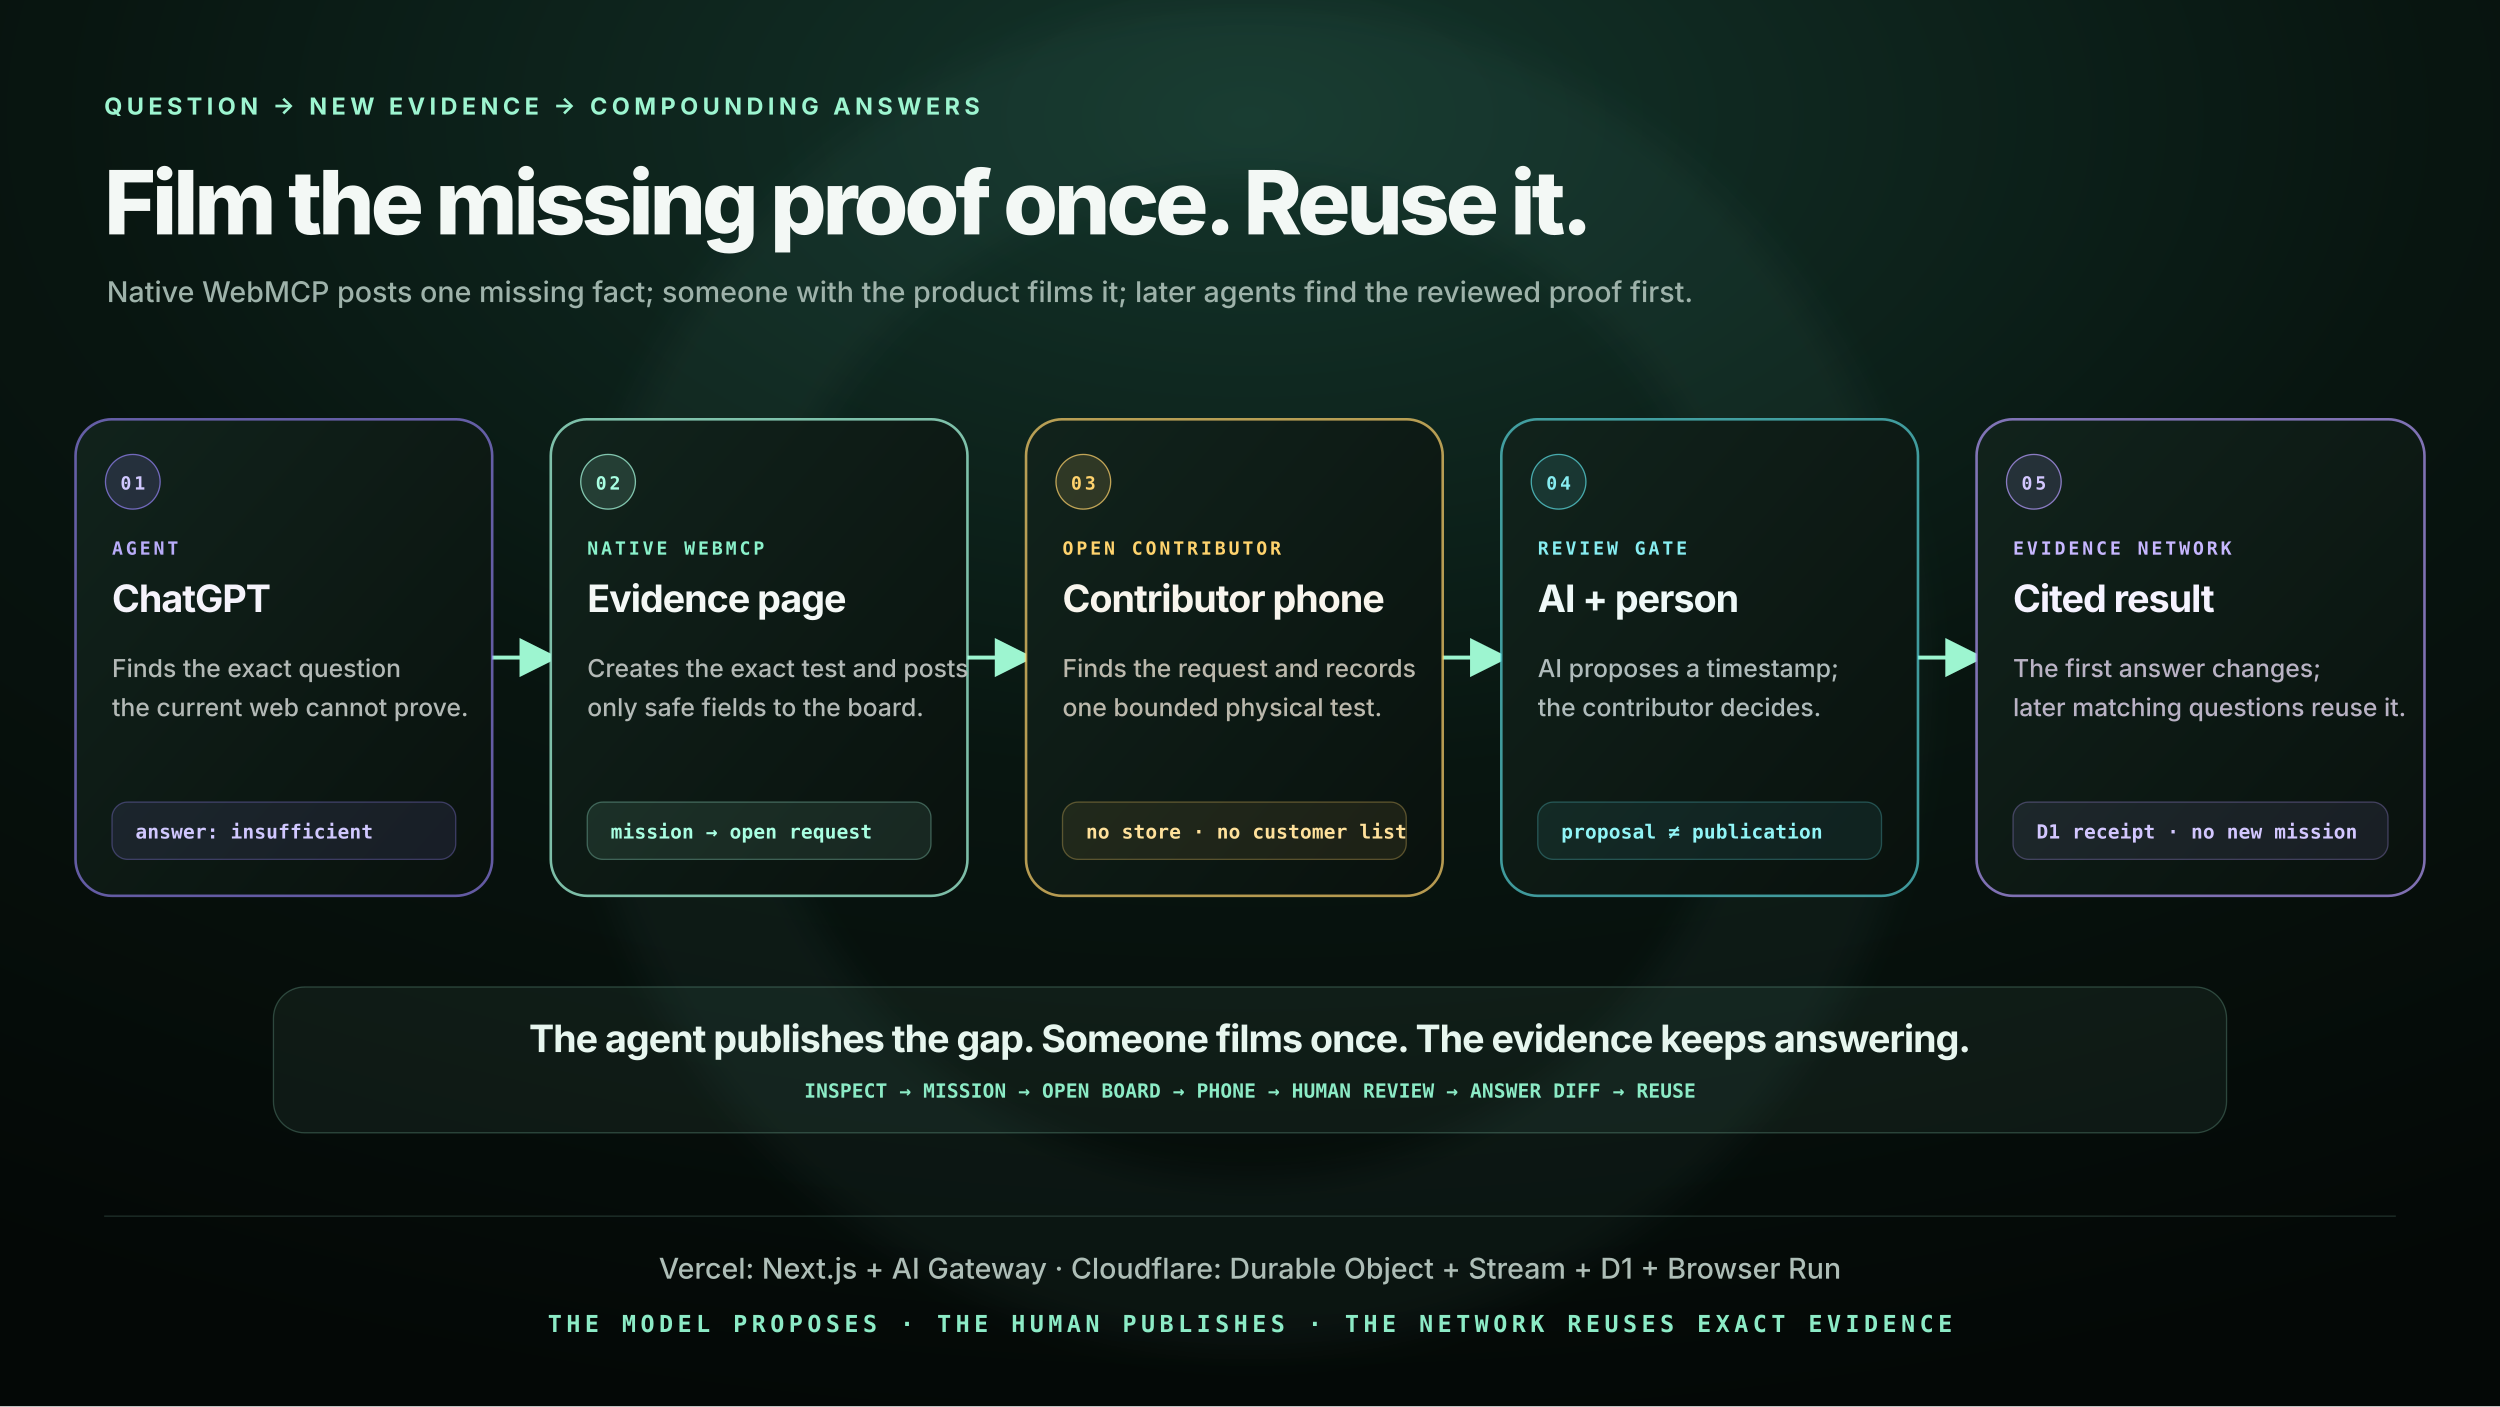
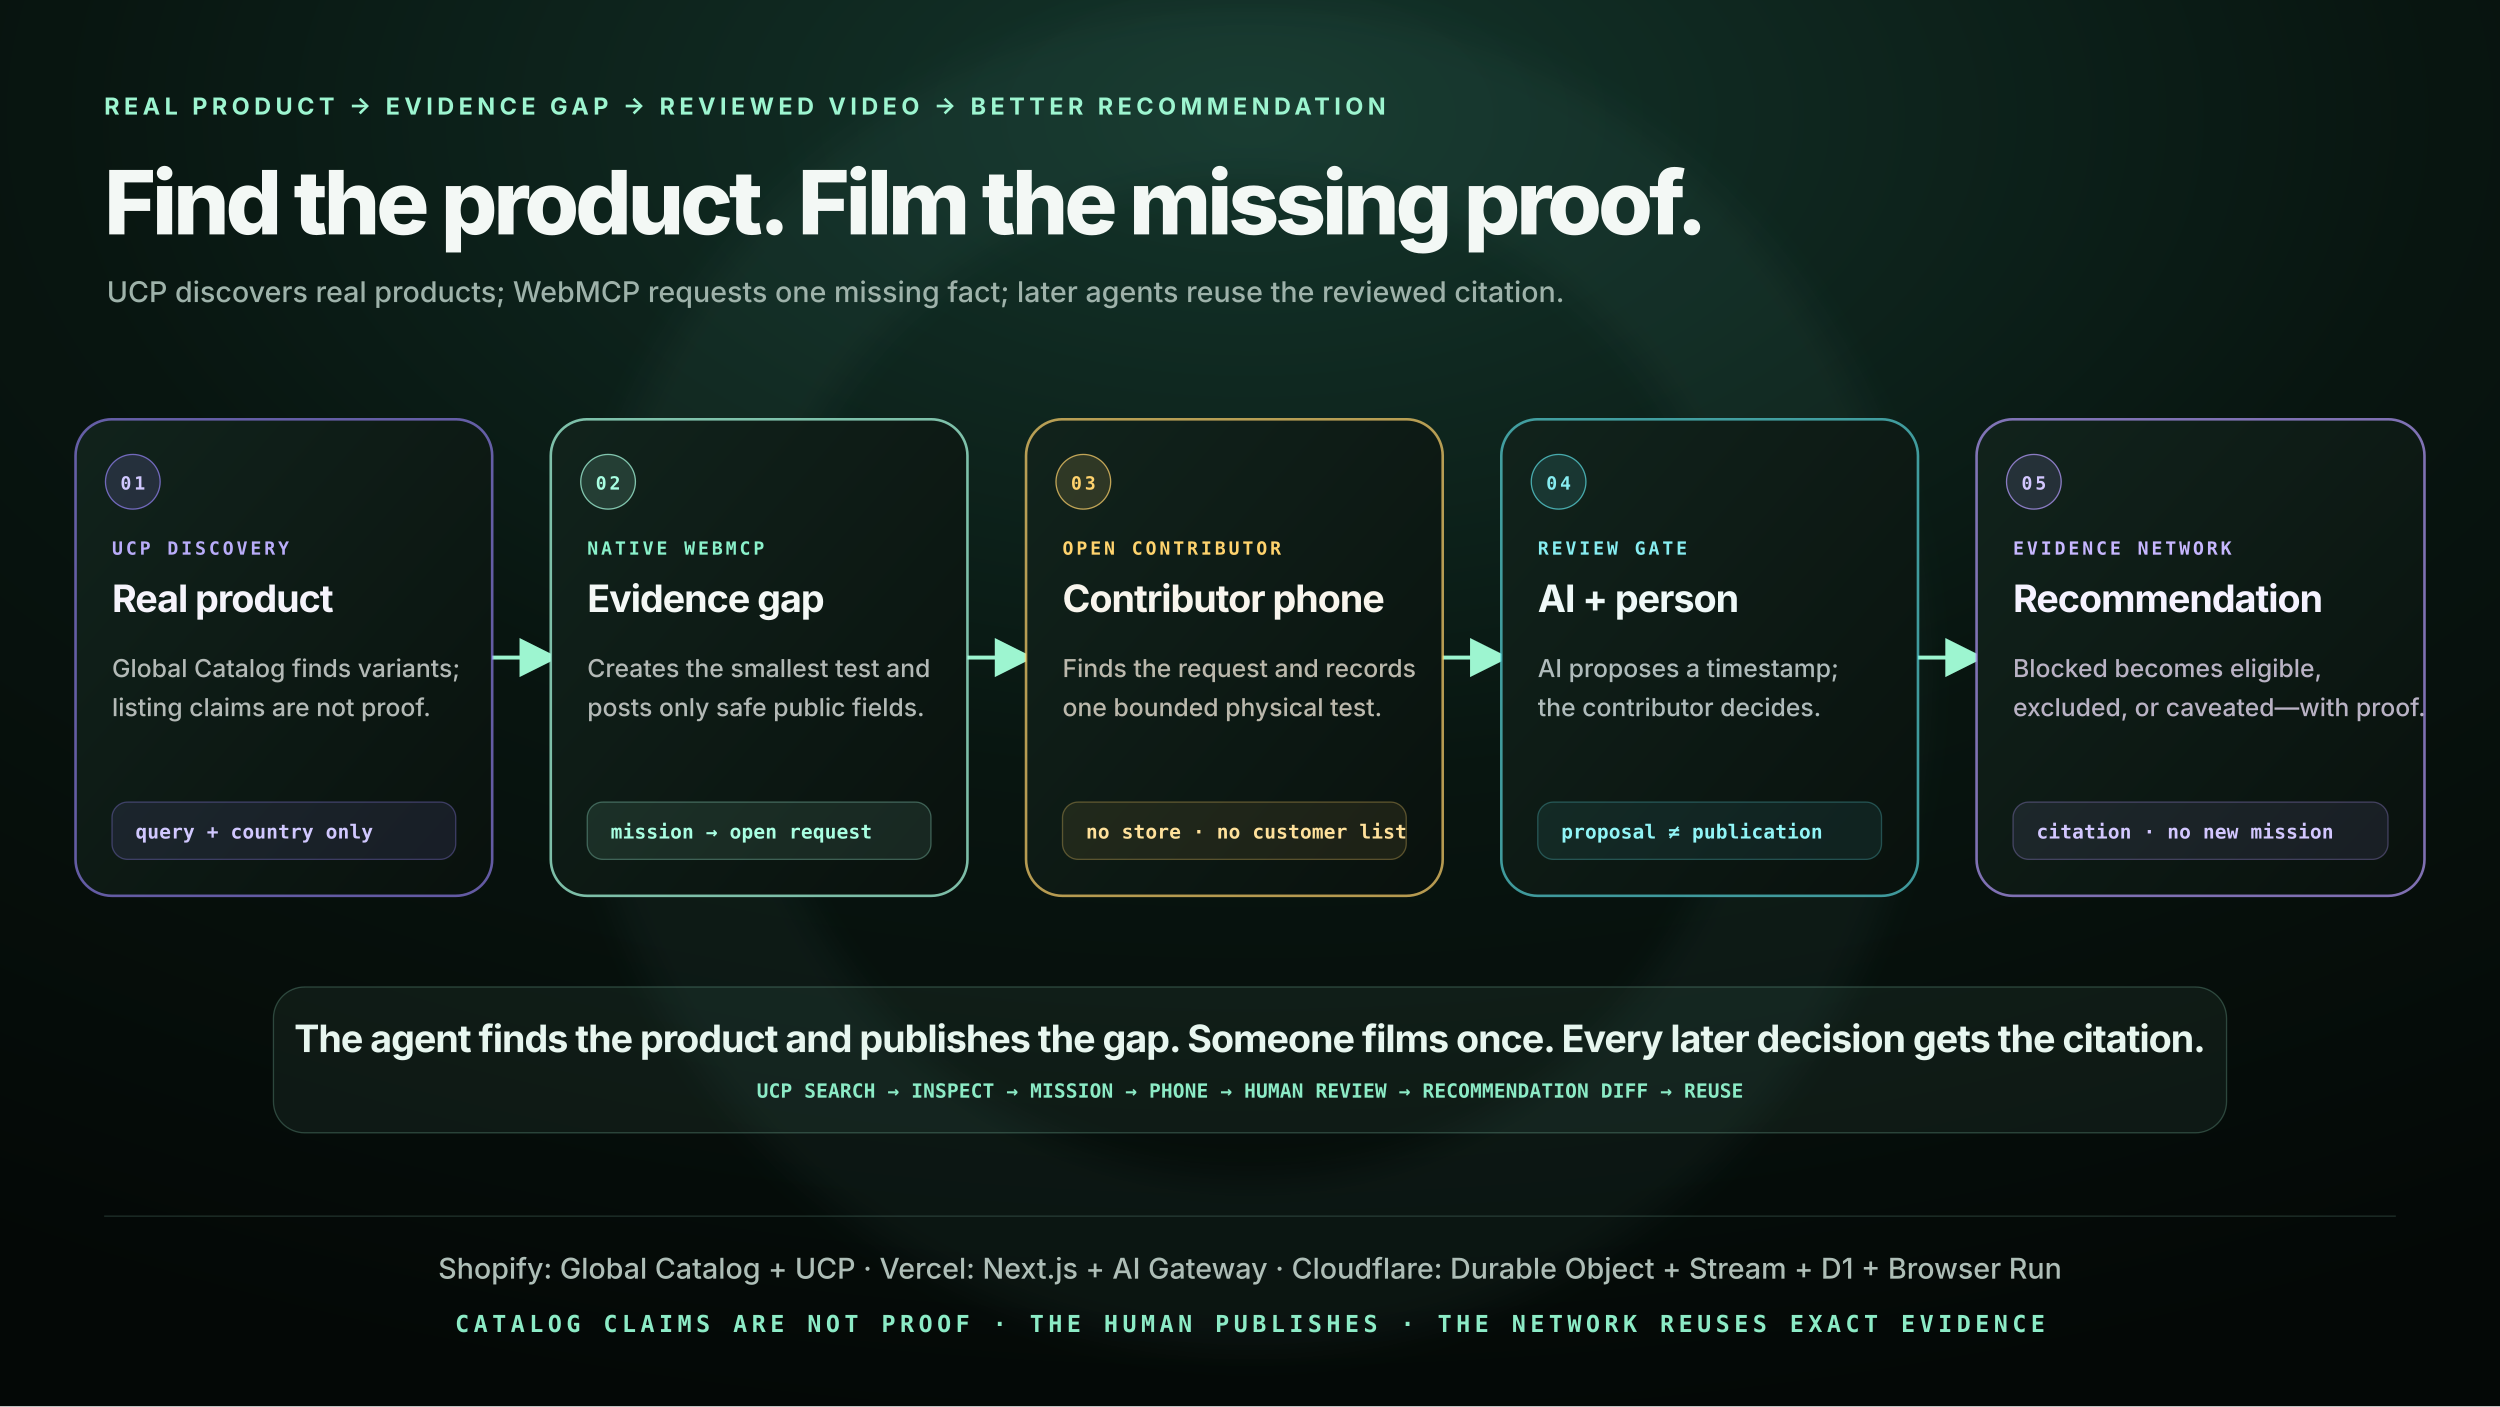
<svg xmlns="http://www.w3.org/2000/svg" width="1920" height="1080" viewBox="0 0 1920 1080" role="img" aria-labelledby="title description">
  <defs>
    <radialGradient id="background" cx="50%" cy="8%" r="95%">
      <stop offset="0" stop-color="#14352b" />
      <stop offset="0.5" stop-color="#081510" />
      <stop offset="1" stop-color="#040806" />
    </radialGradient>
    <linearGradient id="card" x1="0" y1="0" x2="1" y2="1">
      <stop offset="0" stop-color="#11231c" />
      <stop offset="1" stop-color="#09110d" />
    </linearGradient>
    <filter id="glow" x="-50%" y="-50%" width="200%" height="200%">
      <feGaussianBlur stdDeviation="14" />
    </filter>
    <marker id="arrow" markerWidth="10" markerHeight="10" refX="8" refY="5" orient="auto" markerUnits="strokeWidth">
      <path d="M 0 0 L 10 5 L 0 10 z" fill="#9df5d0" />
    </marker>
    <style>
      .sans { font-family: Inter, ui-sans-serif, system-ui, -apple-system, BlinkMacSystemFont, "Segoe UI", sans-serif; }
      .mono { font-family: ui-monospace, SFMono-Regular, Menlo, Monaco, Consolas, monospace; }
      .eyebrow { font-size: 18px; font-weight: 740; letter-spacing: 3.4px; }
      .title { font-size: 68px; font-weight: 760; letter-spacing: -3px; }
      .subtitle { font-size: 22px; font-weight: 470; }
      .step { font-size: 14px; font-weight: 760; letter-spacing: 2.2px; }
      .node-title { font-size: 29px; font-weight: 730; letter-spacing: -0.8px; }
      .body { font-size: 19px; font-weight: 480; }
      .receipt { font-size: 15px; font-weight: 650; letter-spacing: 0.1px; }
    </style>
  </defs>
  <rect width="1920" height="1080" fill="url(#background)" />
  <circle cx="960" cy="520" r="450" fill="none" stroke="#a9ffe2" stroke-opacity="0.04" stroke-width="130" filter="url(#glow)" />
-   <text x="80" y="88" class="sans eyebrow" fill="#9df5d0">QUESTION → NEW EVIDENCE → COMPOUNDING ANSWERS</text>
-   <text x="80" y="180" class="sans title" fill="#f3f8f5">Film the missing proof once. Reuse it.</text>
-   <text x="82" y="232" class="sans subtitle" fill="#9eb2aa">Native WebMCP posts one missing fact; someone with the product films it; later agents find the reviewed proof first.</text>
+   <text x="80" y="88" class="sans eyebrow" fill="#9df5d0">REAL PRODUCT → EVIDENCE GAP → REVIEWED VIDEO → BETTER RECOMMENDATION</text>
+   <text x="80" y="180" class="sans title" fill="#f3f8f5">Find the product. Film the missing proof.</text>
+   <text x="82" y="232" class="sans subtitle" fill="#9eb2aa">UCP discovers real products; WebMCP requests one missing fact; later agents reuse the reviewed citation.</text>
  <g fill="none" stroke="#9df5d0" stroke-width="3" stroke-linecap="round" marker-end="url(#arrow)">
    <path d="M 378 505 H 423" />
    <path d="M 743 505 H 788" />
    <path d="M 1108 505 H 1153" />
    <path d="M 1473 505 H 1518" />
  </g>
  <g transform="translate(58 322)">
    <rect width="320" height="366" rx="28" fill="url(#card)" stroke="#9b87ff" stroke-opacity="0.62" stroke-width="2" />
    <circle cx="44" cy="48" r="21" fill="#9b87ff" fill-opacity="0.15" stroke="#9b87ff" stroke-opacity="0.68" />
    <text x="44" y="54" class="mono step" fill="#d1c8ff" text-anchor="middle">01</text>
-     <text x="28" y="104" class="mono step" fill="#b9acf9">AGENT</text>
-     <text x="28" y="148" class="sans node-title" fill="#f5f3fb">ChatGPT</text>
-     <text x="28" y="198" class="sans body" fill="#b3b9b6">Finds the exact question</text>
-     <text x="28" y="228" class="sans body" fill="#b3b9b6">the current web cannot prove.</text>
+     <text x="28" y="104" class="mono step" fill="#b9acf9">UCP DISCOVERY</text>
+     <text x="28" y="148" class="sans node-title" fill="#f5f3fb">Real product</text>
+     <text x="28" y="198" class="sans body" fill="#b3b9b6">Global Catalog finds variants;</text>
+     <text x="28" y="228" class="sans body" fill="#b3b9b6">listing claims are not proof.</text>
    <rect x="28" y="294" width="264" height="44" rx="12" fill="#9b87ff" fill-opacity="0.1" stroke="#9b87ff" stroke-opacity="0.32" />
-     <text x="46" y="322" class="mono receipt" fill="#d1c8ff">answer: insufficient</text>
+     <text x="46" y="322" class="mono receipt" fill="#d1c8ff">query + country only</text>
  </g>
  <g transform="translate(423 322)">
    <rect width="320" height="366" rx="28" fill="url(#card)" stroke="#a9ffe2" stroke-opacity="0.72" stroke-width="2" />
    <circle cx="44" cy="48" r="21" fill="#a9ffe2" fill-opacity="0.13" stroke="#a9ffe2" stroke-opacity="0.72" />
    <text x="44" y="54" class="mono step" fill="#a9ffe2" text-anchor="middle">02</text>
    <text x="28" y="104" class="mono step" fill="#8af2cb">NATIVE WEBMCP</text>
-     <text x="28" y="148" class="sans node-title" fill="#f4f8f6">Evidence page</text>
-     <text x="28" y="198" class="sans body" fill="#b3b9b6">Creates the exact test and posts</text>
-     <text x="28" y="228" class="sans body" fill="#b3b9b6">only safe fields to the board.</text>
+     <text x="28" y="148" class="sans node-title" fill="#f4f8f6">Evidence gap</text>
+     <text x="28" y="198" class="sans body" fill="#b3b9b6">Creates the smallest test and</text>
+     <text x="28" y="228" class="sans body" fill="#b3b9b6">posts only safe public fields.</text>
    <rect x="28" y="294" width="264" height="44" rx="12" fill="#a9ffe2" fill-opacity="0.09" stroke="#a9ffe2" stroke-opacity="0.3" />
    <text x="46" y="322" class="mono receipt" fill="#a9ffe2">mission → open request</text>
  </g>
  <g transform="translate(788 322)">
    <rect width="320" height="366" rx="28" fill="url(#card)" stroke="#ffd36d" stroke-opacity="0.7" stroke-width="2" />
    <circle cx="44" cy="48" r="21" fill="#ffd36d" fill-opacity="0.13" stroke="#ffd36d" stroke-opacity="0.72" />
    <text x="44" y="54" class="mono step" fill="#ffd36d" text-anchor="middle">03</text>
    <text x="28" y="104" class="mono step" fill="#ffd36d">OPEN CONTRIBUTOR</text>
    <text x="28" y="148" class="sans node-title" fill="#f8f5ed">Contributor phone</text>
    <text x="28" y="198" class="sans body" fill="#bbb8ac">Finds the request and records</text>
    <text x="28" y="228" class="sans body" fill="#bbb8ac">one bounded physical test.</text>
    <rect x="28" y="294" width="264" height="44" rx="12" fill="#ffd36d" fill-opacity="0.08" stroke="#ffd36d" stroke-opacity="0.3" />
    <text x="46" y="322" class="mono receipt" fill="#ffe19b">no store · no customer list</text>
  </g>
  <g transform="translate(1153 322)">
    <rect width="320" height="366" rx="28" fill="url(#card)" stroke="#5de0e6" stroke-opacity="0.65" stroke-width="2" />
    <circle cx="44" cy="48" r="21" fill="#5de0e6" fill-opacity="0.12" stroke="#5de0e6" stroke-opacity="0.7" />
    <text x="44" y="54" class="mono step" fill="#87edf1" text-anchor="middle">04</text>
    <text x="28" y="104" class="mono step" fill="#87edf1">REVIEW GATE</text>
    <text x="28" y="148" class="sans node-title" fill="#eff9f8">AI + person</text>
    <text x="28" y="198" class="sans body" fill="#afbbbb">AI proposes a timestamp;</text>
    <text x="28" y="228" class="sans body" fill="#afbbbb">the contributor decides.</text>
    <rect x="28" y="294" width="264" height="44" rx="12" fill="#5de0e6" fill-opacity="0.08" stroke="#5de0e6" stroke-opacity="0.28" />
    <text x="46" y="322" class="mono receipt" fill="#91f5f7">proposal ≠ publication</text>
  </g>
  <g transform="translate(1518 322)">
    <rect width="344" height="366" rx="28" fill="url(#card)" stroke="#b69cff" stroke-opacity="0.68" stroke-width="2" />
    <circle cx="44" cy="48" r="21" fill="#b69cff" fill-opacity="0.13" stroke="#b69cff" stroke-opacity="0.72" />
    <text x="44" y="54" class="mono step" fill="#d3c7ff" text-anchor="middle">05</text>
    <text x="28" y="104" class="mono step" fill="#c7b7ff">EVIDENCE NETWORK</text>
-     <text x="28" y="148" class="sans node-title" fill="#f5f2ff">Cited result</text>
-     <text x="28" y="198" class="sans body" fill="#b9b2c4">The first answer changes;</text>
-     <text x="28" y="228" class="sans body" fill="#b9b2c4">later matching questions reuse it.</text>
+     <text x="28" y="148" class="sans node-title" fill="#f5f2ff">Recommendation</text>
+     <text x="28" y="198" class="sans body" fill="#b9b2c4">Blocked becomes eligible,</text>
+     <text x="28" y="228" class="sans body" fill="#b9b2c4">excluded, or caveated—with proof.</text>
    <rect x="28" y="294" width="288" height="44" rx="12" fill="#b69cff" fill-opacity="0.09" stroke="#b69cff" stroke-opacity="0.3" />
-     <text x="46" y="322" class="mono receipt" fill="#d3c7ff">D1 receipt · no new mission</text>
+     <text x="46" y="322" class="mono receipt" fill="#d3c7ff">citation · no new mission</text>
  </g>
  <rect x="210" y="758" width="1500" height="112" rx="24" fill="#a9ffe2" fill-opacity="0.055" stroke="#a9ffe2" stroke-opacity="0.22" />
-   <text x="960" y="808" class="sans node-title" fill="#e7f6ef" text-anchor="middle">The agent publishes the gap. Someone films once. The evidence keeps answering.</text>
-   <text x="960" y="843" class="mono receipt" fill="#8cebc6" text-anchor="middle">INSPECT → MISSION → OPEN BOARD → PHONE → HUMAN REVIEW → ANSWER DIFF → REUSE</text>
+   <text x="960" y="808" class="sans node-title" fill="#e7f6ef" text-anchor="middle">The agent finds the product and publishes the gap. Someone films once. Every later decision gets the citation.</text>
+   <text x="960" y="843" class="mono receipt" fill="#8cebc6" text-anchor="middle">UCP SEARCH → INSPECT → MISSION → PHONE → HUMAN REVIEW → RECOMMENDATION DIFF → REUSE</text>
  <line x1="80" y1="934" x2="1840" y2="934" stroke="#a9ffe2" stroke-opacity="0.16" />
-   <text x="960" y="982" class="sans subtitle" fill="#aebeb7" text-anchor="middle">Vercel: Next.js + AI Gateway · Cloudflare: Durable Object + Stream + D1 + Browser Run</text>
-   <text x="960" y="1023" class="mono eyebrow" fill="#8cebc6" text-anchor="middle">THE MODEL PROPOSES · THE HUMAN PUBLISHES · THE NETWORK REUSES EXACT EVIDENCE</text>
+   <text x="960" y="982" class="sans subtitle" fill="#aebeb7" text-anchor="middle">Shopify: Global Catalog + UCP · Vercel: Next.js + AI Gateway · Cloudflare: Durable Object + Stream + D1 + Browser Run</text>
+   <text x="960" y="1023" class="mono eyebrow" fill="#8cebc6" text-anchor="middle">CATALOG CLAIMS ARE NOT PROOF · THE HUMAN PUBLISHES · THE NETWORK REUSES EXACT EVIDENCE</text>
</svg>
